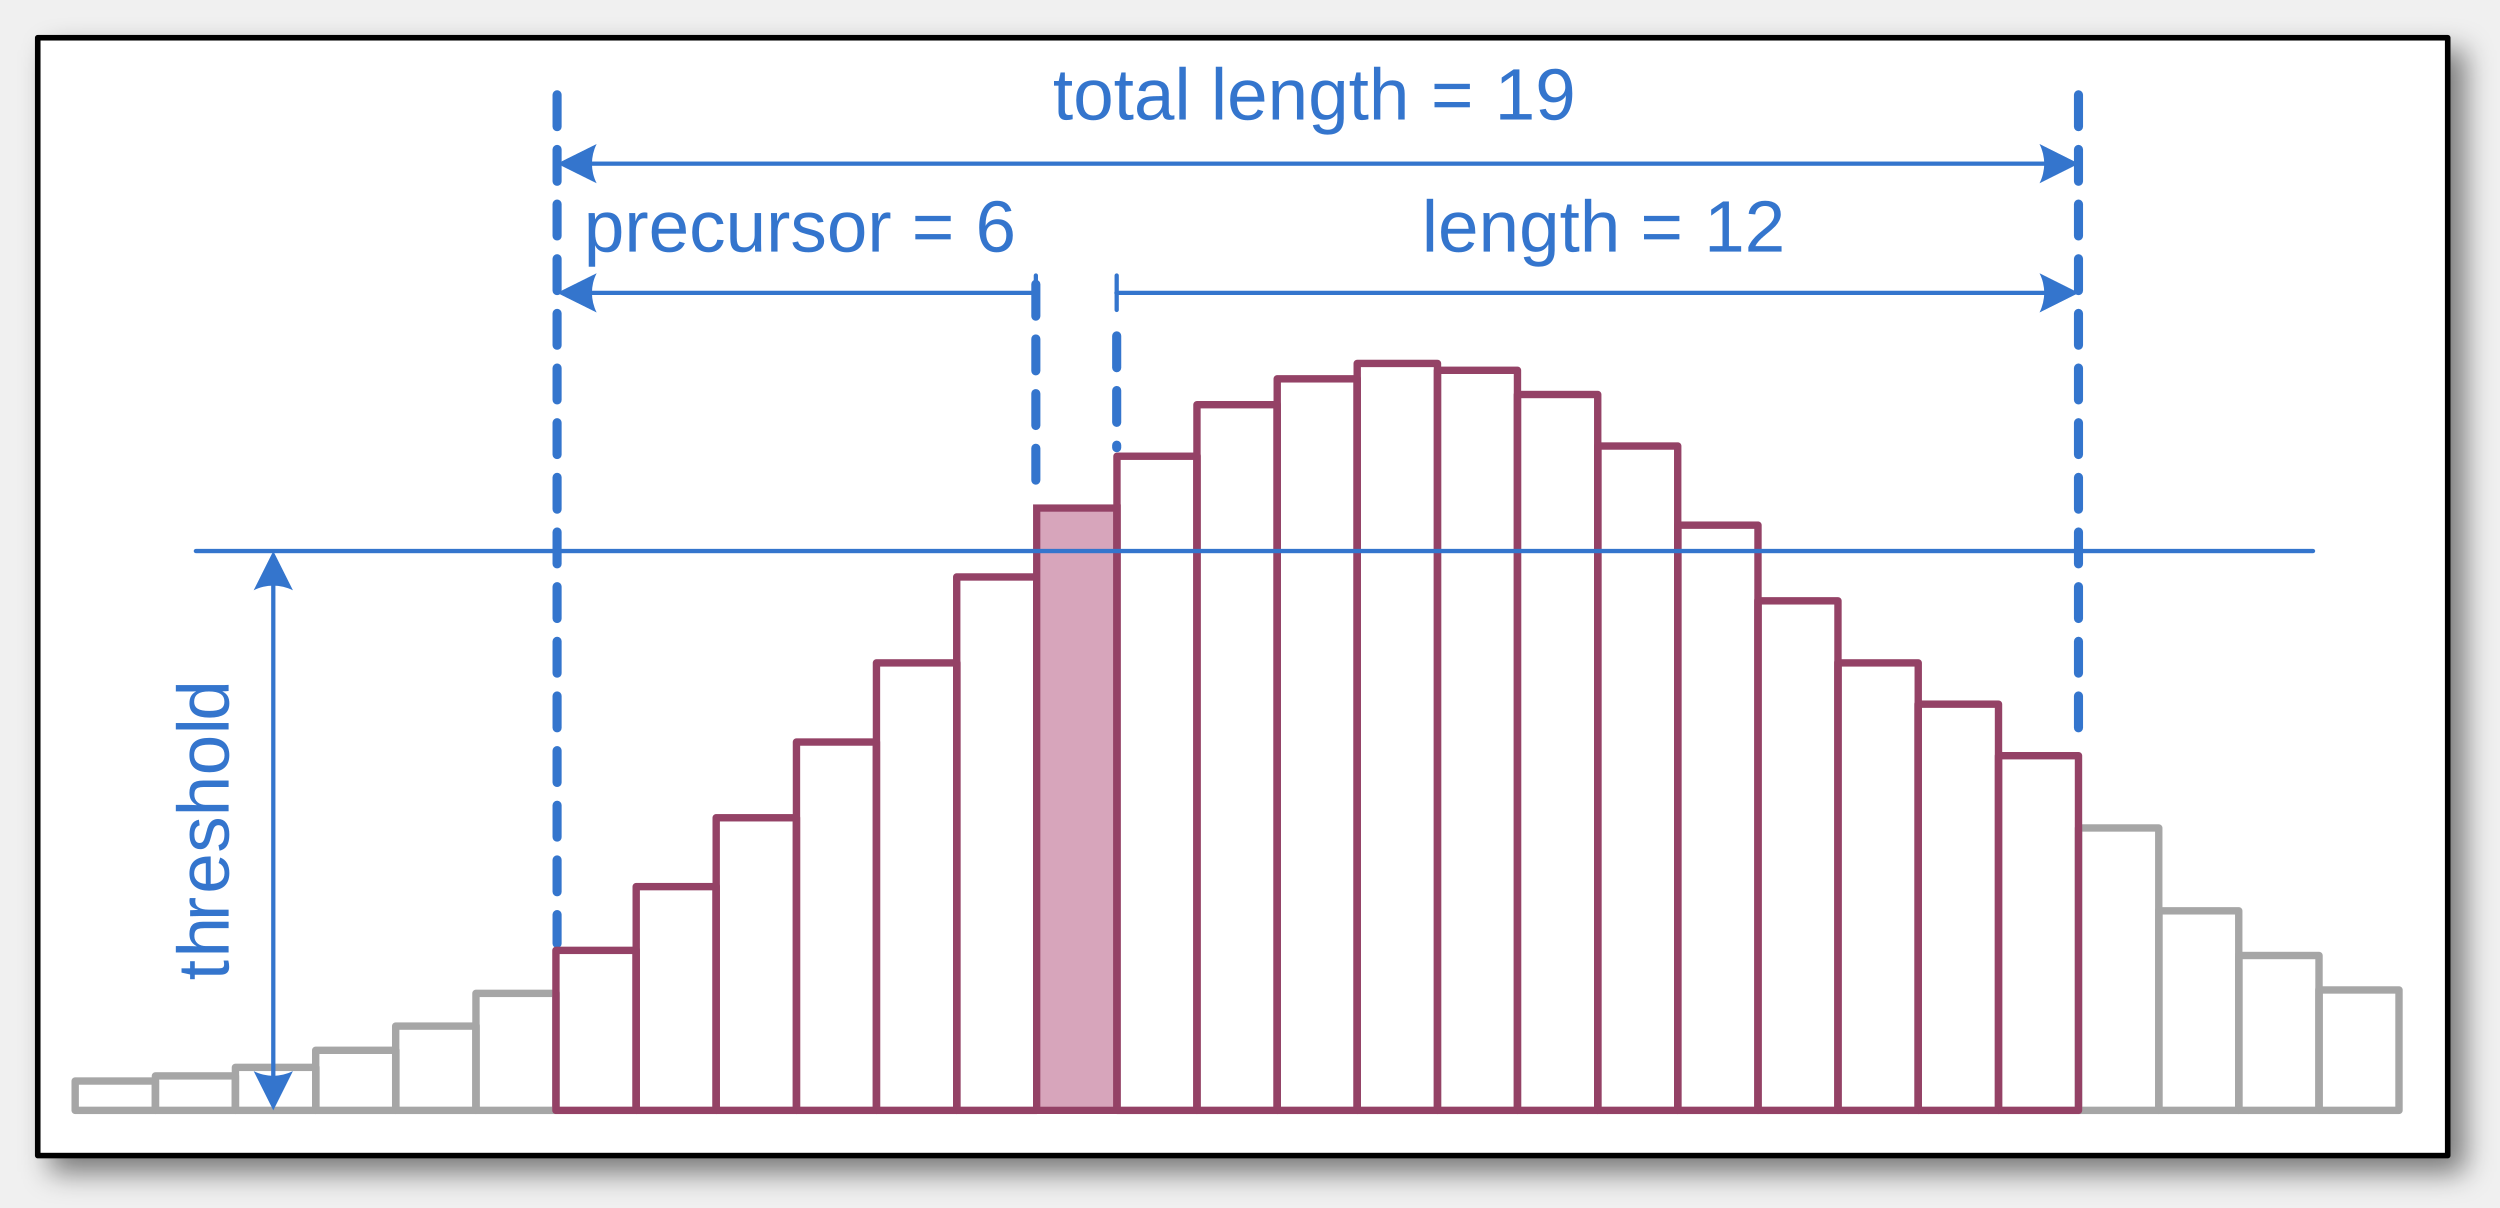
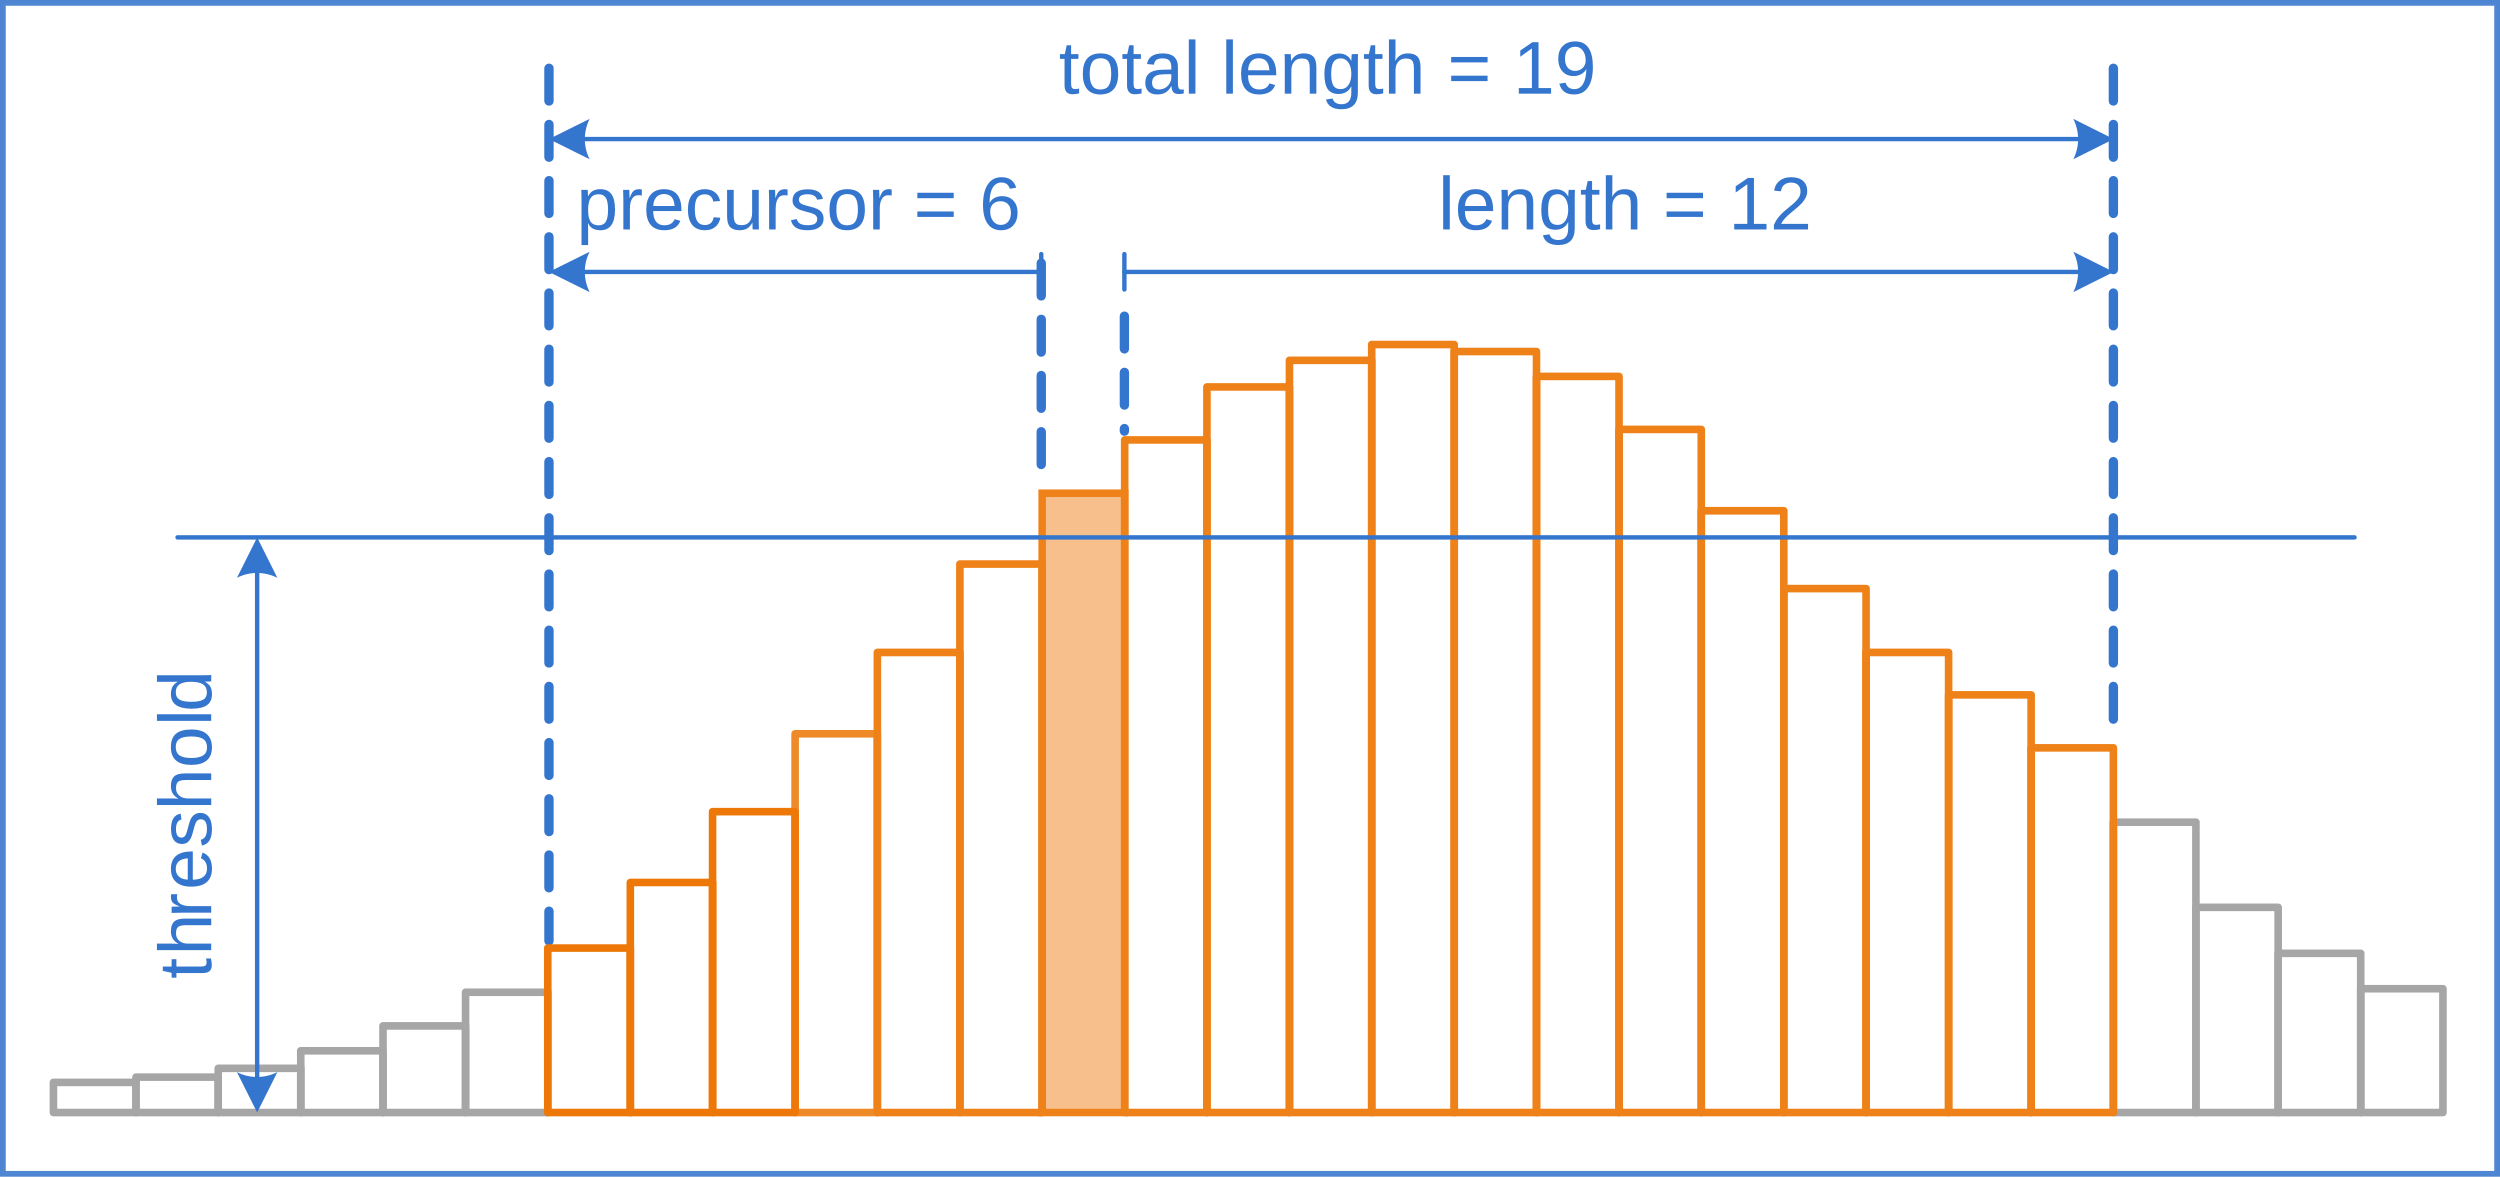
- <svg xmlns="http://www.w3.org/2000/svg" width="686.843" height="331.843" id="svg2" version="1.1">
+ <svg xmlns="http://www.w3.org/2000/svg" width="667.963" height="314.391" id="svg2" version="1.1">
  <defs id="defs4">
-     <filter id="filter3818" color-interpolation-filters="sRGB" x="-0.016" y="-0.034" width="1.037" height="1.081">
+     <filter id="filter3818" color-interpolation-filters="sRGB" x="-0.001" y="-0.063" width="1.01" height="1.457">
      <feFlood id="feFlood3820" flood-opacity="0.5" flood-color="rgb(0,0,0)" result="flood" />
      <feComposite id="feComposite3822" in2="SourceGraphic" in="flood" operator="in" result="composite1" />
-       <feGaussianBlur id="feGaussianBlur3824" stdDeviation="4" result="blur" />
+       <feGaussianBlur id="feGaussianBlur3824" stdDeviation="0.001 0" result="blur" />
      <feOffset id="feOffset3826" dx="4" dy="4" result="offset" />
      <feComposite id="feComposite3828" in2="offset" in="SourceGraphic" operator="over" result="composite2" />
    </filter>
  </defs>
-   <g id="layer1" transform="translate(-42.98271,-298.6731)">
+   <g id="layer1" transform="translate(-49.35857,-306.4776)">
    <g id="g2989" transform="translate(60.74353,308.9873)">
-       <rect style="fill:#ffffff;fill-opacity:1;stroke:#000000;stroke-width:1.534;stroke-linecap:round;stroke-linejoin:round;stroke-miterlimit:4;stroke-dasharray:none;stroke-opacity:1;filter:url(#filter3818)" id="rect3816" width="662.109" height="307.109" x="-7.394" y="0.053" />
+       <rect style="fill:#ffffff;fill-opacity:1;stroke:#3475cd;stroke-width:1.534;stroke-dasharray:none;stroke-opacity:0.867" id="rect2" width="666.429" height="312.857" x="-10.618" y="-1.743" />
      <path id="path2991" d="m 135.915,15.719 v 8.759 c 0,0.391 -0.235,0.626 -0.626,0.626 -0.313,0 -0.626,-0.235 -0.626,-0.626 v -8.759 c 0,-0.313 0.313,-0.626 0.626,-0.626 0.391,0 0.626,0.313 0.626,0.626 z m 0,15.015 v 8.759 c 0,0.391 -0.235,0.626 -0.626,0.626 -0.313,0 -0.626,-0.235 -0.626,-0.626 v -8.759 c 0,-0.313 0.313,-0.626 0.626,-0.626 0.391,0 0.626,0.313 0.626,0.626 z m 0,15.015 v 8.759 c 0,0.391 -0.235,0.626 -0.626,0.626 -0.313,0 -0.626,-0.235 -0.626,-0.626 V 45.748 c 0,-0.313 0.313,-0.626 0.626,-0.626 0.391,0 0.626,0.313 0.626,0.626 z m 0,15.015 v 8.759 c 0,0.391 -0.235,0.626 -0.626,0.626 -0.313,0 -0.626,-0.235 -0.626,-0.626 v -8.759 c 0,-0.313 0.313,-0.626 0.626,-0.626 0.391,0 0.626,0.313 0.626,0.626 z m 0,15.015 v 8.759 c 0,0.391 -0.235,0.626 -0.626,0.626 -0.313,0 -0.626,-0.235 -0.626,-0.626 v -8.759 c 0,-0.313 0.313,-0.626 0.626,-0.626 0.391,0 0.626,0.313 0.626,0.626 z m 0,15.015 v 8.759 c 0,0.391 -0.235,0.626 -0.626,0.626 -0.313,0 -0.626,-0.235 -0.626,-0.626 v -8.759 c 0,-0.313 0.313,-0.626 0.626,-0.626 0.391,0 0.626,0.313 0.626,0.626 z m 0,15.015 v 8.759 c 0,0.391 -0.235,0.626 -0.626,0.626 -0.313,0 -0.626,-0.235 -0.626,-0.626 v -8.759 c 0,-0.313 0.313,-0.626 0.626,-0.626 0.391,0 0.626,0.313 0.626,0.626 z m 0,15.015 v 8.759 c 0,0.391 -0.235,0.626 -0.626,0.626 -0.313,0 -0.626,-0.235 -0.626,-0.626 v -8.759 c 0,-0.313 0.313,-0.626 0.626,-0.626 0.391,0 0.626,0.313 0.626,0.626 z m 0,15.015 v 8.759 c 0,0.391 -0.235,0.626 -0.626,0.626 -0.313,0 -0.626,-0.235 -0.626,-0.626 v -8.759 c 0,-0.313 0.313,-0.626 0.626,-0.626 0.391,0 0.626,0.313 0.626,0.626 z m 0,15.015 v 8.759 c 0,0.391 -0.235,0.626 -0.626,0.626 -0.313,0 -0.626,-0.235 -0.626,-0.626 v -8.759 c 0,-0.313 0.313,-0.626 0.626,-0.626 0.391,0 0.626,0.313 0.626,0.626 z m 0,15.015 v 8.759 c 0,0.391 -0.235,0.626 -0.626,0.626 -0.313,0 -0.626,-0.235 -0.626,-0.626 v -8.759 c 0,-0.313 0.313,-0.626 0.626,-0.626 0.391,0 0.626,0.313 0.626,0.626 z m 0,15.015 v 8.759 c 0,0.391 -0.235,0.626 -0.626,0.626 -0.313,0 -0.626,-0.235 -0.626,-0.626 v -8.759 c 0,-0.313 0.313,-0.626 0.626,-0.626 0.391,0 0.626,0.313 0.626,0.626 z m 0,15.015 v 8.759 c 0,0.391 -0.235,0.626 -0.626,0.626 -0.313,0 -0.626,-0.235 -0.626,-0.626 v -8.759 c 0,-0.313 0.313,-0.626 0.626,-0.626 0.391,0 0.626,0.313 0.626,0.626 z m 0,15.015 v 8.759 c 0,0.391 -0.235,0.626 -0.626,0.626 -0.313,0 -0.626,-0.235 -0.626,-0.626 v -8.759 c 0,-0.313 0.313,-0.626 0.626,-0.626 0.391,0 0.626,0.313 0.626,0.626 z m 0,15.015 v 8.759 c 0,0.391 -0.235,0.626 -0.626,0.626 -0.313,0 -0.626,-0.235 -0.626,-0.626 v -8.759 c 0,-0.313 0.313,-0.626 0.626,-0.626 0.391,0 0.626,0.313 0.626,0.626 z m 0,15.015 v 7.977 c 0,0.313 -0.235,0.626 -0.626,0.626 -0.313,0 -0.626,-0.313 -0.626,-0.626 v -7.977 c 0,-0.313 0.313,-0.626 0.626,-0.626 0.391,0 0.626,0.313 0.626,0.626 z" style="fill:#3475cd;fill-opacity:1;fill-rule:nonzero;stroke:#3475cd;stroke-width:1.251px;stroke-linecap:butt;stroke-linejoin:bevel;stroke-dasharray:none;stroke-opacity:1" />
      <path id="path2993" d="m 267.45,67.801 v 8.759 c 0,0.313 -0.313,0.626 -0.626,0.626 -0.391,0 -0.626,-0.313 -0.626,-0.626 v -8.759 c 0,-0.391 0.235,-0.626 0.626,-0.626 0.313,0 0.626,0.235 0.626,0.626 z m 0,15.015 v 8.759 c 0,0.313 -0.313,0.626 -0.626,0.626 -0.391,0 -0.626,-0.313 -0.626,-0.626 v -8.759 c 0,-0.391 0.235,-0.626 0.626,-0.626 0.313,0 0.626,0.235 0.626,0.626 z m 0,15.015 v 8.759 c 0,0.313 -0.313,0.626 -0.626,0.626 -0.391,0 -0.626,-0.313 -0.626,-0.626 v -8.759 c 0,-0.391 0.235,-0.626 0.626,-0.626 0.313,0 0.626,0.235 0.626,0.626 z m 0,15.015 v 8.759 c 0,0.313 -0.313,0.626 -0.626,0.626 -0.391,0 -0.626,-0.313 -0.626,-0.626 v -8.759 c 0,-0.391 0.235,-0.626 0.626,-0.626 0.313,0 0.626,0.235 0.626,0.626 z" style="fill:#3475cd;fill-opacity:1;fill-rule:nonzero;stroke:#3475cd;stroke-width:1.251px;stroke-linecap:butt;stroke-linejoin:bevel;stroke-dasharray:none;stroke-opacity:1" />
      <path id="path2995" d="m 553.904,15.719 v 8.759 c 0,0.391 -0.313,0.626 -0.626,0.626 -0.313,0 -0.626,-0.235 -0.626,-0.626 v -8.759 c 0,-0.313 0.313,-0.626 0.626,-0.626 0.313,0 0.626,0.313 0.626,0.626 z m 0,15.015 v 8.759 c 0,0.391 -0.313,0.626 -0.626,0.626 -0.313,0 -0.626,-0.235 -0.626,-0.626 v -8.759 c 0,-0.313 0.313,-0.626 0.626,-0.626 0.313,0 0.626,0.313 0.626,0.626 z m 0,15.015 v 8.759 c 0,0.391 -0.313,0.626 -0.626,0.626 -0.313,0 -0.626,-0.235 -0.626,-0.626 V 45.748 c 0,-0.313 0.313,-0.626 0.626,-0.626 0.313,0 0.626,0.313 0.626,0.626 z m 0,15.015 v 8.759 c 0,0.391 -0.313,0.626 -0.626,0.626 -0.313,0 -0.626,-0.235 -0.626,-0.626 v -8.759 c 0,-0.313 0.313,-0.626 0.626,-0.626 0.313,0 0.626,0.313 0.626,0.626 z m 0,15.015 v 8.759 c 0,0.391 -0.313,0.626 -0.626,0.626 -0.313,0 -0.626,-0.235 -0.626,-0.626 v -8.759 c 0,-0.313 0.313,-0.626 0.626,-0.626 0.313,0 0.626,0.313 0.626,0.626 z m 0,15.015 v 8.759 c 0,0.391 -0.313,0.626 -0.626,0.626 -0.313,0 -0.626,-0.235 -0.626,-0.626 v -8.759 c 0,-0.313 0.313,-0.626 0.626,-0.626 0.313,0 0.626,0.313 0.626,0.626 z m 0,15.015 v 8.759 c 0,0.391 -0.313,0.626 -0.626,0.626 -0.313,0 -0.626,-0.235 -0.626,-0.626 v -8.759 c 0,-0.313 0.313,-0.626 0.626,-0.626 0.313,0 0.626,0.313 0.626,0.626 z m 0,15.015 v 8.759 c 0,0.391 -0.313,0.626 -0.626,0.626 -0.313,0 -0.626,-0.235 -0.626,-0.626 v -8.759 c 0,-0.313 0.313,-0.626 0.626,-0.626 0.313,0 0.626,0.313 0.626,0.626 z m 0,15.015 v 8.759 c 0,0.391 -0.313,0.626 -0.626,0.626 -0.313,0 -0.626,-0.235 -0.626,-0.626 v -8.759 c 0,-0.313 0.313,-0.626 0.626,-0.626 0.313,0 0.626,0.313 0.626,0.626 z m 0,15.015 v 8.759 c 0,0.391 -0.313,0.626 -0.626,0.626 -0.313,0 -0.626,-0.235 -0.626,-0.626 v -8.759 c 0,-0.313 0.313,-0.626 0.626,-0.626 0.313,0 0.626,0.313 0.626,0.626 z m 0,15.015 v 8.759 c 0,0.391 -0.313,0.626 -0.626,0.626 -0.313,0 -0.626,-0.235 -0.626,-0.626 v -8.759 c 0,-0.313 0.313,-0.626 0.626,-0.626 0.313,0 0.626,0.313 0.626,0.626 z m 0,15.015 v 8.759 c 0,0.391 -0.313,0.626 -0.626,0.626 -0.313,0 -0.626,-0.235 -0.626,-0.626 v -8.759 c 0,-0.313 0.313,-0.626 0.626,-0.626 0.313,0 0.626,0.313 0.626,0.626 z" style="fill:#3475cd;fill-opacity:1;fill-rule:nonzero;stroke:#3475cd;stroke-width:1.251px;stroke-linecap:butt;stroke-linejoin:bevel;stroke-dasharray:none;stroke-opacity:1" />
      <path id="path2997" d="M 2.893,294.743 H 24.946 v -8.055 H 2.893 Z" style="fill:none;stroke:#a6a6a6;stroke-width:2.033px;stroke-linecap:round;stroke-linejoin:round;stroke-dasharray:none;stroke-opacity:1" />
      <path id="path2999" d="m 24.946,294.743 h 21.975 v -9.462 H 24.946 Z" style="fill:none;stroke:#a6a6a6;stroke-width:2.033px;stroke-linecap:round;stroke-linejoin:round;stroke-dasharray:none;stroke-opacity:1" />
      <path id="path3001" d="m 68.974,294.743 h 21.975 v -16.501 H 68.974 Z" style="fill:none;stroke:#a6a6a6;stroke-width:2.033px;stroke-linecap:round;stroke-linejoin:round;stroke-dasharray:none;stroke-opacity:1" />
      <path id="path3003" d="M 46.921,294.743 H 68.974 V 282.934 H 46.921 Z" style="fill:none;stroke:#a6a6a6;stroke-width:2.033px;stroke-linecap:round;stroke-linejoin:round;stroke-dasharray:none;stroke-opacity:1" />
      <path id="path3005" d="M 90.949,294.743 H 113.002 V 271.595 H 90.949 Z" style="fill:none;stroke:#a6a6a6;stroke-width:2.033px;stroke-linecap:round;stroke-linejoin:round;stroke-dasharray:none;stroke-opacity:1" />
      <path id="path3007" d="m 113.002,294.743 h 21.975 v -32.141 h -21.975 z" style="fill:none;stroke:#a6a6a6;stroke-width:2.033px;stroke-linecap:round;stroke-linejoin:round;stroke-dasharray:none;stroke-opacity:1" />
-       <path id="path3009" d="m 134.976,294.743 h 22.053 v -43.949 h -22.053 z" style="fill:none;stroke:#944266;stroke-width:2.033px;stroke-linecap:round;stroke-linejoin:round;stroke-dasharray:none;stroke-opacity:1" />
-       <path id="path3011" d="m 157.029,294.743 h 21.975 v -61.467 h -21.975 z" style="fill:none;stroke:#944266;stroke-width:2.033px;stroke-linecap:round;stroke-linejoin:round;stroke-dasharray:none;stroke-opacity:1" />
-       <path id="path3013" d="m 201.057,294.743 h 21.975 V 193.55 h -21.975 z" style="fill:none;stroke:#944266;stroke-width:2.033px;stroke-linecap:round;stroke-linejoin:round;stroke-dasharray:none;stroke-opacity:1" />
-       <path id="path3015" d="m 179.004,294.743 h 22.053 V 214.351 h -22.053 z" style="fill:none;stroke:#944266;stroke-width:2.033px;stroke-linecap:round;stroke-linejoin:round;stroke-dasharray:none;stroke-opacity:1" />
-       <path id="path3017" d="m 223.032,294.743 h 22.053 V 171.81 h -22.053 z" style="fill:none;stroke:#944266;stroke-width:2.033px;stroke-linecap:round;stroke-linejoin:round;stroke-dasharray:none;stroke-opacity:1" />
-       <path id="path3019" d="m 245.085,294.743 h 21.975 V 148.193 h -21.975 z" style="fill:none;stroke:#944266;stroke-width:2.033px;stroke-linecap:round;stroke-linejoin:round;stroke-dasharray:none;stroke-opacity:1" />
-       <path id="path3021" d="m 267.059,129.268 v 165.475 h 22.053 V 129.268 Z" style="fill:#d7a5bb;fill-opacity:1;fill-rule:evenodd;stroke:#944266;stroke-width:2;stroke-miterlimit:4;stroke-dasharray:none;stroke-opacity:1" />
-       <path id="path3025" d="m 289.112,294.743 h 21.975 V 115.035 h -21.975 z" style="fill:none;stroke:#944266;stroke-width:2.033px;stroke-linecap:round;stroke-linejoin:round;stroke-dasharray:none;stroke-opacity:1" />
-       <path id="path3027" d="m 311.087,294.743 h 22.053 v -193.863 h -22.053 z" style="fill:none;stroke:#944266;stroke-width:2.033px;stroke-linecap:round;stroke-linejoin:round;stroke-dasharray:none;stroke-opacity:1" />
-       <path id="path3029" d="m 355.115,294.743 h 22.053 V 89.541 h -22.053 z" style="fill:none;stroke:#944266;stroke-width:2.033px;stroke-linecap:round;stroke-linejoin:round;stroke-dasharray:none;stroke-opacity:1" />
-       <path id="path3031" d="m 333.14,294.743 h 21.975 V 93.764 h -21.975 z" style="fill:none;stroke:#944266;stroke-width:2.033px;stroke-linecap:round;stroke-linejoin:round;stroke-dasharray:none;stroke-opacity:1" />
-       <path id="path3033" d="m 377.168,294.743 h 21.975 V 91.418 h -21.975 z" style="fill:none;stroke:#944266;stroke-width:2.033px;stroke-linecap:round;stroke-linejoin:round;stroke-dasharray:none;stroke-opacity:1" />
-       <path id="path3035" d="m 399.142,294.743 h 22.053 V 98.065 h -22.053 z" style="fill:none;stroke:#944266;stroke-width:2.033;stroke-linecap:round;stroke-linejoin:round;stroke-miterlimit:4;stroke-dasharray:none;stroke-opacity:1" />
-       <path id="path3037" d="m 421.195,294.743 h 21.975 V 112.22 h -21.975 z" style="fill:none;stroke:#944266;stroke-width:2.033px;stroke-linecap:round;stroke-linejoin:round;stroke-dasharray:none;stroke-opacity:1" />
-       <path id="path3039" d="m 443.17,294.743 h 22.053 v -160.783 h -22.053 z" style="fill:none;stroke:#944266;stroke-width:2.033px;stroke-linecap:round;stroke-linejoin:round;stroke-dasharray:none;stroke-opacity:1" />
-       <path id="path3041" d="m 465.223,294.743 h 21.975 V 154.762 h -21.975 z" style="fill:none;stroke:#944266;stroke-width:2.033px;stroke-linecap:round;stroke-linejoin:round;stroke-dasharray:none;stroke-opacity:1" />
-       <path id="path3043" d="m 487.198,294.743 h 22.053 V 171.81 h -22.053 z" style="fill:none;stroke:#944266;stroke-width:2.033px;stroke-linecap:round;stroke-linejoin:round;stroke-dasharray:none;stroke-opacity:1" />
-       <path id="path3045" d="m 509.251,294.743 h 22.053 V 183.149 h -22.053 z" style="fill:none;stroke:#944266;stroke-width:2.033px;stroke-linecap:round;stroke-linejoin:round;stroke-dasharray:none;stroke-opacity:1" />
+       <path id="path3009" d="m 134.976,294.743 h 22.053 v -43.949 h -22.053 z" style="fill:none;stroke:#ed7807;stroke-width:2.033px;stroke-linecap:round;stroke-linejoin:round;stroke-dasharray:none;stroke-opacity:1" />
+       <path id="path3011" d="m 157.029,294.743 h 21.975 v -61.467 h -21.975 z" style="fill:none;stroke:#ed7807;stroke-width:2.033px;stroke-linecap:round;stroke-linejoin:round;stroke-dasharray:none;stroke-opacity:1" />
+       <path id="path3013" d="m 201.057,294.743 h 21.975 V 193.55 h -21.975 z" style="fill:none;stroke:#ef8a28;stroke-width:2.033px;stroke-linecap:round;stroke-linejoin:round;stroke-dasharray:none;stroke-opacity:1" />
+       <path id="path3015" d="m 179.004,294.743 h 22.053 V 214.351 h -22.053 z" style="fill:none;stroke:#ed7807;stroke-width:2.033px;stroke-linecap:round;stroke-linejoin:round;stroke-dasharray:none;stroke-opacity:1" />
+       <path id="path3017" d="m 223.032,294.743 h 22.053 V 171.81 h -22.053 z" style="fill:none;stroke:#ee8118;stroke-width:2.033px;stroke-linecap:round;stroke-linejoin:round;stroke-dasharray:none;stroke-opacity:1" />
+       <path id="path3019" d="m 245.085,294.743 h 21.975 V 148.193 h -21.975 z" style="fill:none;stroke:#ee8118;stroke-width:2.033px;stroke-linecap:round;stroke-linejoin:round;stroke-dasharray:none;stroke-opacity:1" />
+       <path id="path3021" d="m 267.059,129.268 v 165.475 h 22.053 V 129.268 Z" style="fill:#ee8118;fill-opacity:0.5;fill-rule:evenodd;stroke:#ee8118;stroke-width:2;stroke-miterlimit:4;stroke-dasharray:none;stroke-opacity:1" />
+       <path id="path3025" d="m 289.112,294.743 h 21.975 V 115.035 h -21.975 z" style="fill:none;stroke:#ee8118;stroke-width:2.033px;stroke-linecap:round;stroke-linejoin:round;stroke-dasharray:none;stroke-opacity:1" />
+       <path id="path3027" d="m 311.087,294.743 h 22.053 v -193.863 h -22.053 z" style="fill:none;stroke:#ee8118;stroke-width:2.033px;stroke-linecap:round;stroke-linejoin:round;stroke-dasharray:none;stroke-opacity:1" />
+       <path id="path3029" d="m 355.115,294.743 h 22.053 V 89.541 h -22.053 z" style="fill:none;stroke:#ee8118;stroke-width:2.033px;stroke-linecap:round;stroke-linejoin:round;stroke-dasharray:none;stroke-opacity:1" />
+       <path id="path3031" d="m 333.14,294.743 h 21.975 V 93.764 h -21.975 z" style="fill:none;stroke:#ee8118;stroke-width:2.033px;stroke-linecap:round;stroke-linejoin:round;stroke-dasharray:none;stroke-opacity:1" />
+       <path id="path3033" d="m 377.168,294.743 h 21.975 V 91.418 h -21.975 z" style="fill:none;stroke:#ee8118;stroke-width:2.033px;stroke-linecap:round;stroke-linejoin:round;stroke-dasharray:none;stroke-opacity:1" />
+       <path id="path3035" d="m 399.142,294.743 h 22.053 V 98.065 h -22.053 z" style="fill:none;stroke:#ee8118;stroke-width:2.033;stroke-linecap:round;stroke-linejoin:round;stroke-miterlimit:4;stroke-dasharray:none;stroke-opacity:1" />
+       <path id="path3037" d="m 421.195,294.743 h 21.975 V 112.22 h -21.975 z" style="fill:none;stroke:#ee8118;stroke-width:2.033px;stroke-linecap:round;stroke-linejoin:round;stroke-dasharray:none;stroke-opacity:1" />
+       <path id="path3039" d="m 443.17,294.743 h 22.053 v -160.783 h -22.053 z" style="fill:none;stroke:#ee8118;stroke-width:2.033px;stroke-linecap:round;stroke-linejoin:round;stroke-dasharray:none;stroke-opacity:1" />
+       <path id="path3041" d="m 465.223,294.743 h 21.975 V 154.762 h -21.975 z" style="fill:none;stroke:#ee8118;stroke-width:2.033px;stroke-linecap:round;stroke-linejoin:round;stroke-dasharray:none;stroke-opacity:1" />
+       <path id="path3043" d="m 487.198,294.743 h 22.053 V 171.81 h -22.053 z" style="fill:none;stroke:#ee8118;stroke-width:2.033px;stroke-linecap:round;stroke-linejoin:round;stroke-dasharray:none;stroke-opacity:1" />
+       <path id="path3045" d="m 509.251,294.743 h 22.053 V 183.149 h -22.053 z" style="fill:none;stroke:#ee8118;stroke-width:2.033px;stroke-linecap:round;stroke-linejoin:round;stroke-dasharray:none;stroke-opacity:1" />
      <path id="path3047" d="m 553.278,294.743 h 22.053 v -77.576 h -22.053 z" style="fill:none;stroke:#a6a6a6;stroke-width:2.033px;stroke-linecap:round;stroke-linejoin:round;stroke-dasharray:none;stroke-opacity:1" />
      <path id="path3049" d="m 575.331,294.743 h 21.975 v -54.82 h -21.975 z" style="fill:none;stroke:#a6a6a6;stroke-width:2.033px;stroke-linecap:round;stroke-linejoin:round;stroke-dasharray:none;stroke-opacity:1" />
      <path id="path3051" d="m 597.306,294.743 h 22.053 v -42.542 h -22.053 z" style="fill:none;stroke:#a6a6a6;stroke-width:2.033px;stroke-linecap:round;stroke-linejoin:round;stroke-dasharray:none;stroke-opacity:1" />
      <path id="path3053" d="m 619.359,294.743 h 21.975 v -33.079 h -21.975 z" style="fill:none;stroke:#a6a6a6;stroke-width:2.033px;stroke-linecap:round;stroke-linejoin:round;stroke-dasharray:none;stroke-opacity:1" />
-       <path id="path3055" d="m 531.304,294.743 h 21.975 v -97.44 h -21.975 z" style="fill:none;stroke:#944266;stroke-width:2.033px;stroke-linecap:round;stroke-linejoin:round;stroke-dasharray:none;stroke-opacity:1" />
+       <path id="path3055" d="m 531.304,294.743 h 21.975 v -97.44 h -21.975 z" style="fill:none;stroke:#ee8118;stroke-width:2.033px;stroke-linecap:round;stroke-linejoin:round;stroke-dasharray:none;stroke-opacity:1" />
      <path id="path3057" d="M 36.051,141.076 H 617.717" style="fill:none;stroke:#3475cd;stroke-width:1.173px;stroke-linecap:round;stroke-linejoin:round;stroke-dasharray:none;stroke-opacity:1" />
      <path id="path3059" d="M 289.034,70.147 H 545.224" style="fill:none;stroke:#3475cd;stroke-width:1.173px;stroke-linecap:round;stroke-linejoin:round;stroke-dasharray:none;stroke-opacity:1" />
      <path id="path3061" d="m 553.357,70.147 -10.792,5.396 c 1.72,-3.441 1.72,-7.429 0,-10.792 v 0 z" style="fill:#3475cd;fill-opacity:1;fill-rule:evenodd;stroke:none" />
      <path id="path3063" d="m 289.034,65.377 v 9.462" style="fill:none;stroke:#3475cd;stroke-width:1.173px;stroke-linecap:round;stroke-linejoin:round;stroke-dasharray:none;stroke-opacity:1" />
      <path id="path3065" d="m 266.825,65.377 v 9.462" style="fill:none;stroke:#3475cd;stroke-width:1.173px;stroke-linecap:round;stroke-linejoin:round;stroke-dasharray:none;stroke-opacity:1" />
      <path id="path3067" d="M 143.5,70.147 H 266.825" style="fill:none;stroke:#3475cd;stroke-width:1.173px;stroke-linecap:round;stroke-linejoin:round;stroke-dasharray:none;stroke-opacity:1" />
      <path id="path3069" d="m 135.289,70.147 10.87,-5.396 c -1.72,3.363 -1.72,7.351 0,10.792 v 0 z" style="fill:#3475cd;fill-opacity:1;fill-rule:evenodd;stroke:none" />
      <text id="text3071" style="font-style:normal;font-weight:normal;font-size:20.02px;line-height:0%;font-family:Arial;text-align:start;text-anchor:start;fill:#3475cd" y="58.808" x="142.64" xml:space="preserve">precursor </text>
      <text id="text3073" style="font-style:normal;font-weight:normal;font-size:20.02px;line-height:0%;font-family:Arial;text-align:start;text-anchor:start;fill:#3475cd" y="58.808" x="232.729" xml:space="preserve">= </text>
      <text id="text3075" style="font-style:normal;font-weight:normal;font-size:20.02px;line-height:0%;font-family:Arial;text-align:start;text-anchor:start;fill:#3475cd" y="58.808" x="250.246" xml:space="preserve">6</text>
      <text id="text3077" style="font-style:normal;font-weight:normal;font-size:20.02px;line-height:0%;font-family:Arial;text-align:start;text-anchor:start;fill:#3475cd" y="58.808" x="372.867" xml:space="preserve">length </text>
      <text id="text3079" style="font-style:normal;font-weight:normal;font-size:20.02px;line-height:0%;font-family:Arial;text-align:start;text-anchor:start;fill:#3475cd" y="58.808" x="432.926" xml:space="preserve">= </text>
      <text id="text3081" style="font-style:normal;font-weight:normal;font-size:20.02px;line-height:0%;font-family:Arial;text-align:start;text-anchor:start;fill:#3475cd" y="58.808" x="450.443" xml:space="preserve">12</text>
      <path id="path3083" d="M 143.5,34.643 H 545.224" style="fill:none;stroke:#3475cd;stroke-width:1.173px;stroke-linecap:round;stroke-linejoin:round;stroke-dasharray:none;stroke-opacity:1" />
      <path id="path3085" d="m 135.289,34.643 10.87,-5.396 c -1.72,3.441 -1.72,7.429 0,10.792 v 0 z" style="fill:#3475cd;fill-opacity:1;fill-rule:evenodd;stroke:none" />
      <path id="path3087" d="m 553.357,34.643 -10.792,5.396 c 1.72,-3.363 1.72,-7.351 0,-10.792 v 0 z" style="fill:#3475cd;fill-opacity:1;fill-rule:evenodd;stroke:none" />
      <text id="text3089" style="font-style:normal;font-weight:normal;font-size:20.02px;line-height:0%;font-family:Arial;text-align:start;text-anchor:start;fill:#3475cd" y="22.522" x="271.517" xml:space="preserve">total length </text>
      <text id="text3091" style="font-style:normal;font-weight:normal;font-size:20.02px;line-height:0%;font-family:Arial;text-align:start;text-anchor:start;fill:#3475cd" y="22.522" x="375.369" xml:space="preserve">= </text>
      <text id="text3093" style="font-style:normal;font-weight:normal;font-size:20.02px;line-height:0%;font-family:Arial;text-align:start;text-anchor:start;fill:#3475cd" y="22.522" x="392.886" xml:space="preserve">19</text>
      <path id="path3095" d="m 289.66,81.956 v 8.759 c 0,0.313 -0.235,0.626 -0.626,0.626 -0.313,0 -0.626,-0.313 -0.626,-0.626 v -8.759 c 0,-0.313 0.313,-0.626 0.626,-0.626 0.391,0 0.626,0.313 0.626,0.626 z m 0,15.015 v 8.759 c 0,0.313 -0.235,0.626 -0.626,0.626 -0.313,0 -0.626,-0.313 -0.626,-0.626 v -8.759 c 0,-0.313 0.313,-0.626 0.626,-0.626 0.391,0 0.626,0.313 0.626,0.626 z m 0,15.015 v 0.704 c 0,0.313 -0.235,0.626 -0.626,0.626 -0.313,0 -0.626,-0.313 -0.626,-0.626 v -0.704 c 0,-0.313 0.313,-0.626 0.626,-0.626 0.391,0 0.626,0.313 0.626,0.626 z" style="fill:#3475cd;fill-opacity:1;fill-rule:nonzero;stroke:#3475cd;stroke-width:1.251px;stroke-linecap:butt;stroke-linejoin:bevel;stroke-dasharray:none;stroke-opacity:1" />
      <path id="path3097" d="M 57.322,149.287 V 286.61" style="fill:none;stroke:#3475cd;stroke-width:1.173px;stroke-linecap:round;stroke-linejoin:round;stroke-dasharray:none;stroke-opacity:1" />
      <path id="path3099" d="m 57.322,141.076 5.396,10.792 c -3.441,-1.72 -7.429,-1.72 -10.792,0 v 0 z" style="fill:#3475cd;fill-opacity:1;fill-rule:evenodd;stroke:none" />
      <path id="path3101" d="M 57.322,294.743 51.926,283.951 c 3.363,1.72 7.351,1.72 10.792,0 v 0 z" style="fill:#3475cd;fill-opacity:1;fill-rule:evenodd;stroke:none" />
      <text id="text3103" style="font-style:normal;font-weight:normal;font-size:20.02px;line-height:0%;font-family:Arial;text-align:start;text-anchor:start;fill:#3475cd" transform="rotate(-90,45.04429,259.0047)" y="259.005" x="45.044" xml:space="preserve">t</text>
      <text id="text3105" style="font-style:normal;font-weight:normal;font-size:20.02px;line-height:0%;font-family:Arial;text-align:start;text-anchor:start;fill:#3475cd" transform="rotate(-90,45.04429,252.7485)" y="252.749" x="45.044" xml:space="preserve">h</text>
      <text id="text3107" style="font-style:normal;font-weight:normal;font-size:20.02px;line-height:0%;font-family:Arial;text-align:start;text-anchor:start;fill:#3475cd" transform="rotate(-90,45.04429,242.7387)" y="242.739" x="45.044" xml:space="preserve">r</text>
      <text id="text3109" style="font-style:normal;font-weight:normal;font-size:20.02px;line-height:0%;font-family:Arial;text-align:start;text-anchor:start;fill:#3475cd" transform="rotate(-90,45.04429,235.2313)" y="235.231" x="45.044" xml:space="preserve">e</text>
      <text id="text3111" style="font-style:normal;font-weight:normal;font-size:20.02px;line-height:0%;font-family:Arial;text-align:start;text-anchor:start;fill:#3475cd" transform="rotate(-90,45.04429,223.9702)" y="223.97" x="45.044" xml:space="preserve">s</text>
      <text id="text3113" style="font-style:normal;font-weight:normal;font-size:20.02px;line-height:0%;font-family:Arial;text-align:start;text-anchor:start;fill:#3475cd" transform="rotate(-90,45.04429,213.9604)" y="213.96" x="45.044" xml:space="preserve">h</text>
      <text id="text3115" style="font-style:normal;font-weight:normal;font-size:20.02px;line-height:0%;font-family:Arial;text-align:start;text-anchor:start;fill:#3475cd" transform="rotate(-90,45.04429,202.6993)" y="202.699" x="45.044" xml:space="preserve">o</text>
      <text id="text3117" style="font-style:normal;font-weight:normal;font-size:20.02px;line-height:0%;font-family:Arial;text-align:start;text-anchor:start;fill:#3475cd" transform="rotate(-90,45.04429,191.4382)" y="191.438" x="45.044" xml:space="preserve">l</text>
      <text id="text3119" style="font-style:normal;font-weight:normal;font-size:20.02px;line-height:0%;font-family:Arial;text-align:start;text-anchor:start;fill:#3475cd" transform="rotate(-90,45.04429,187.6846)" y="187.685" x="45.044" xml:space="preserve">d</text>
    </g>
  </g>
</svg>
